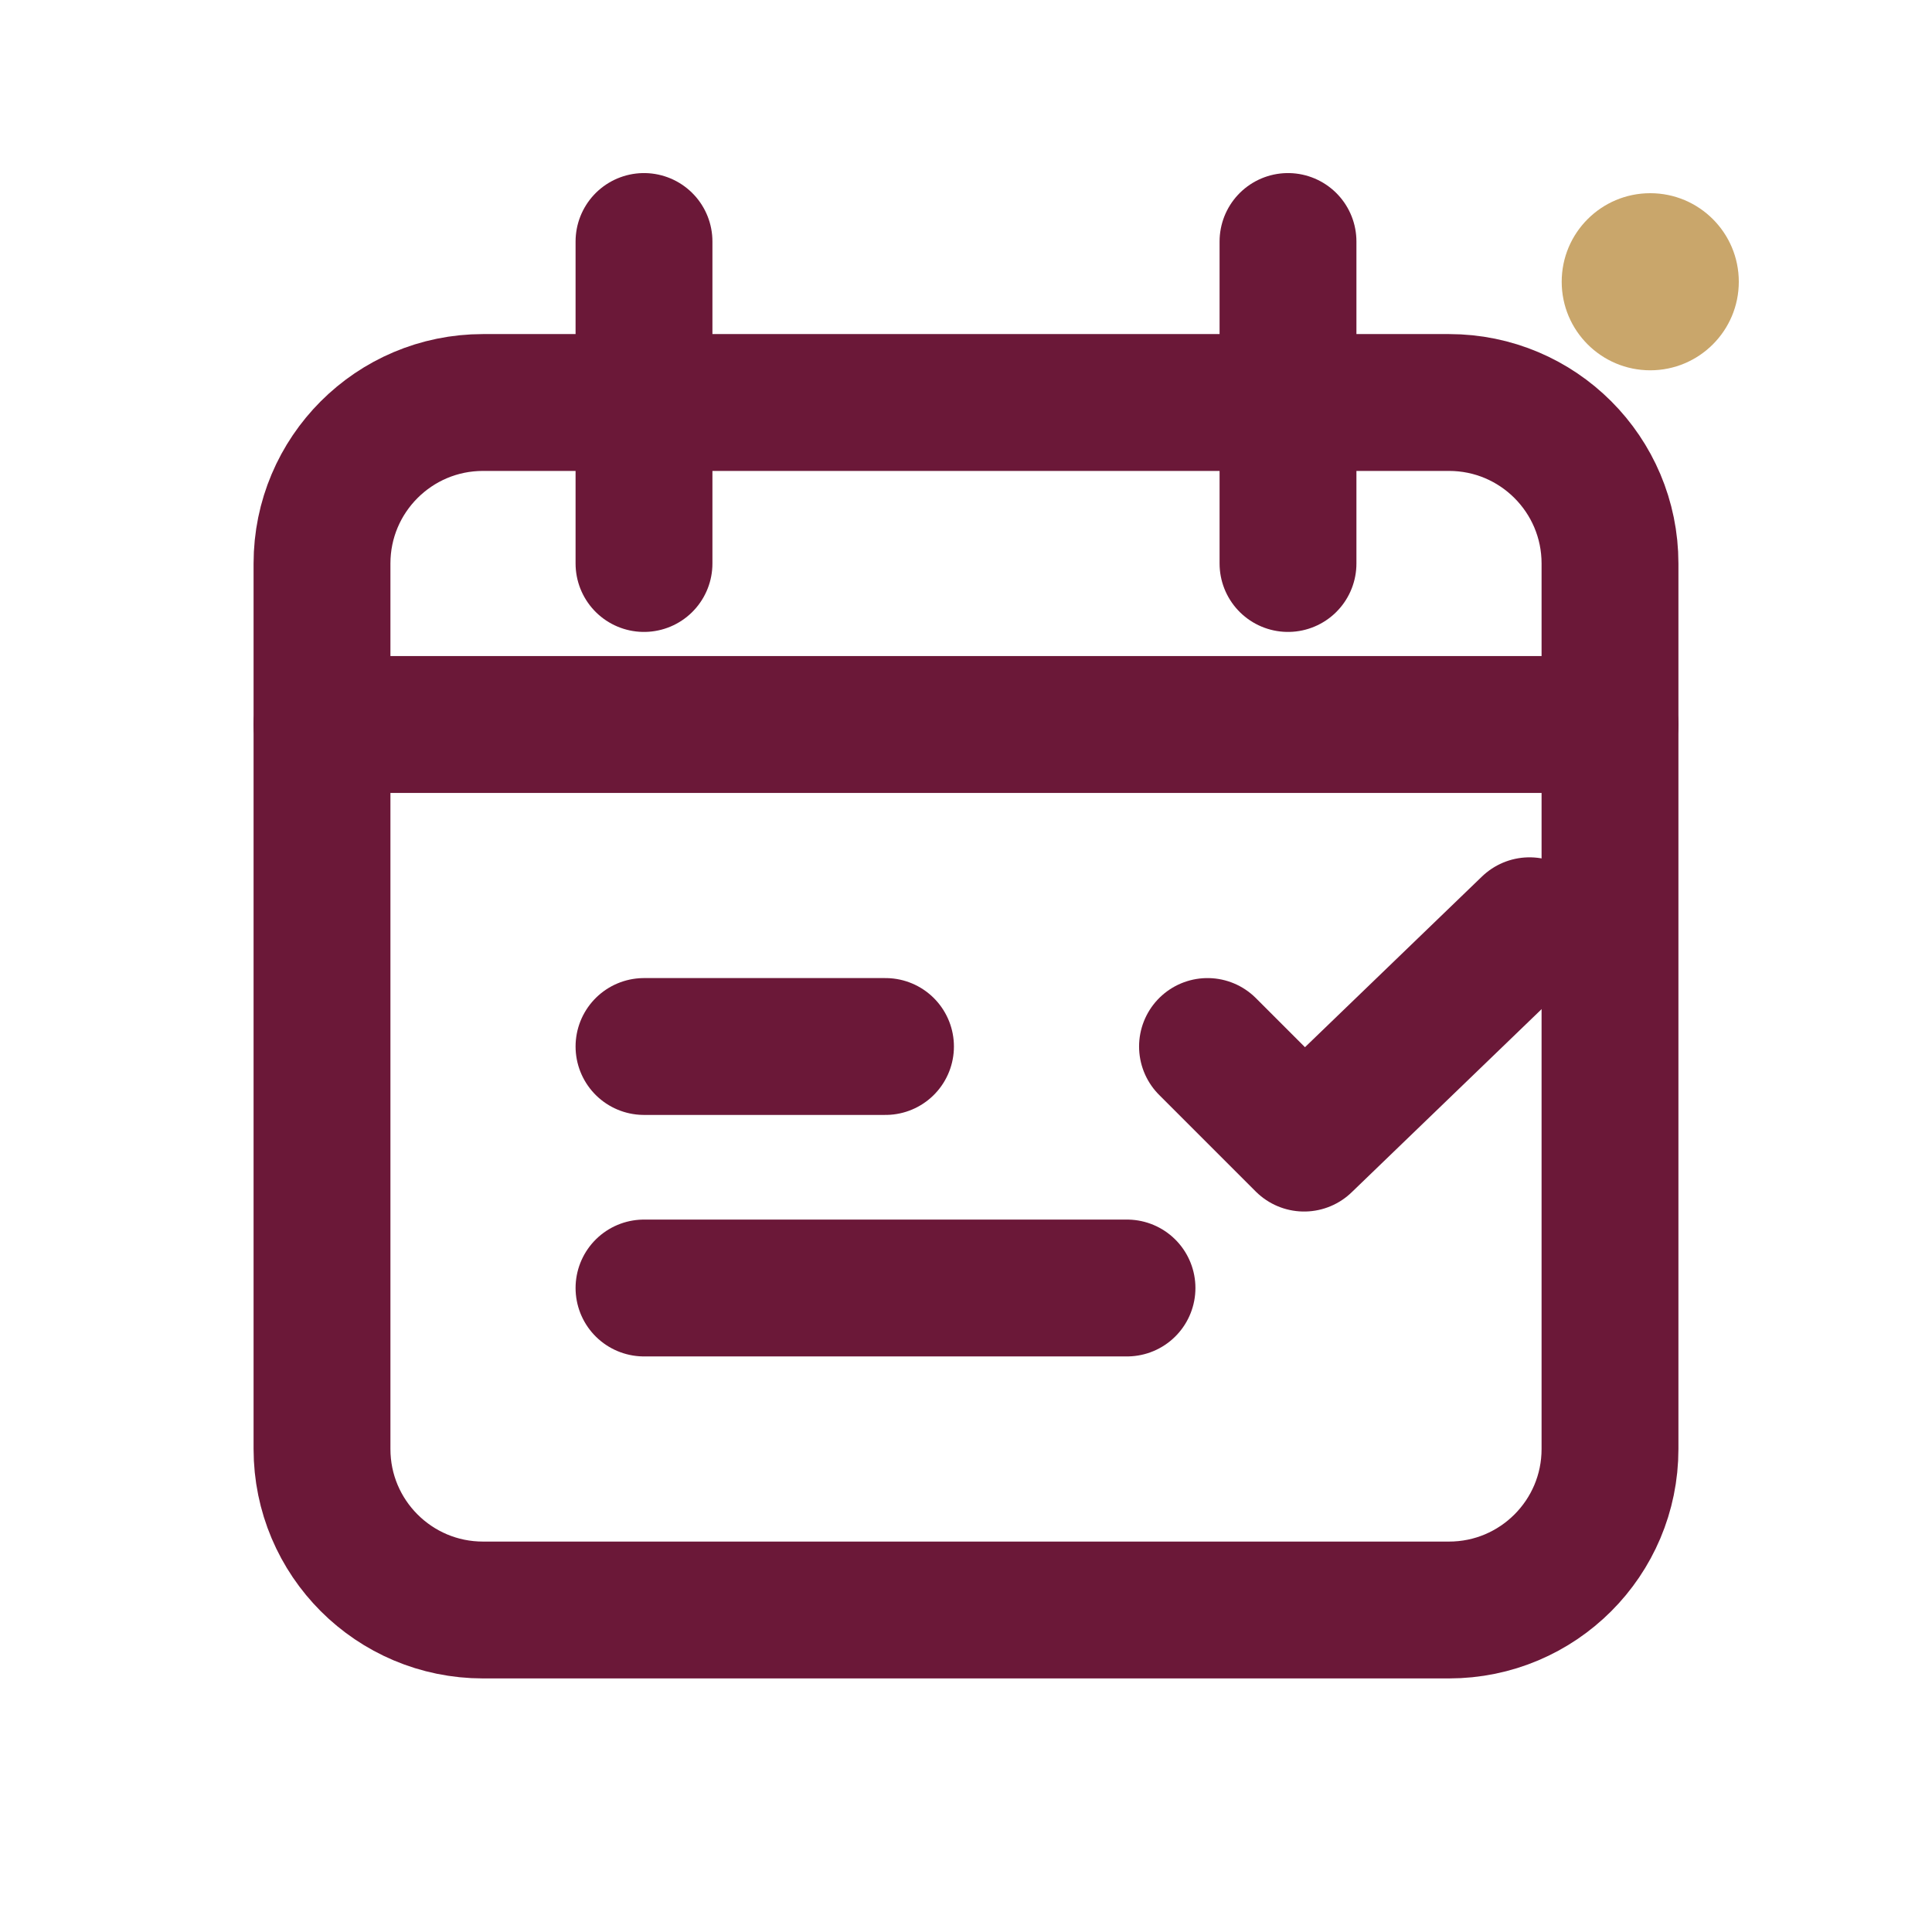
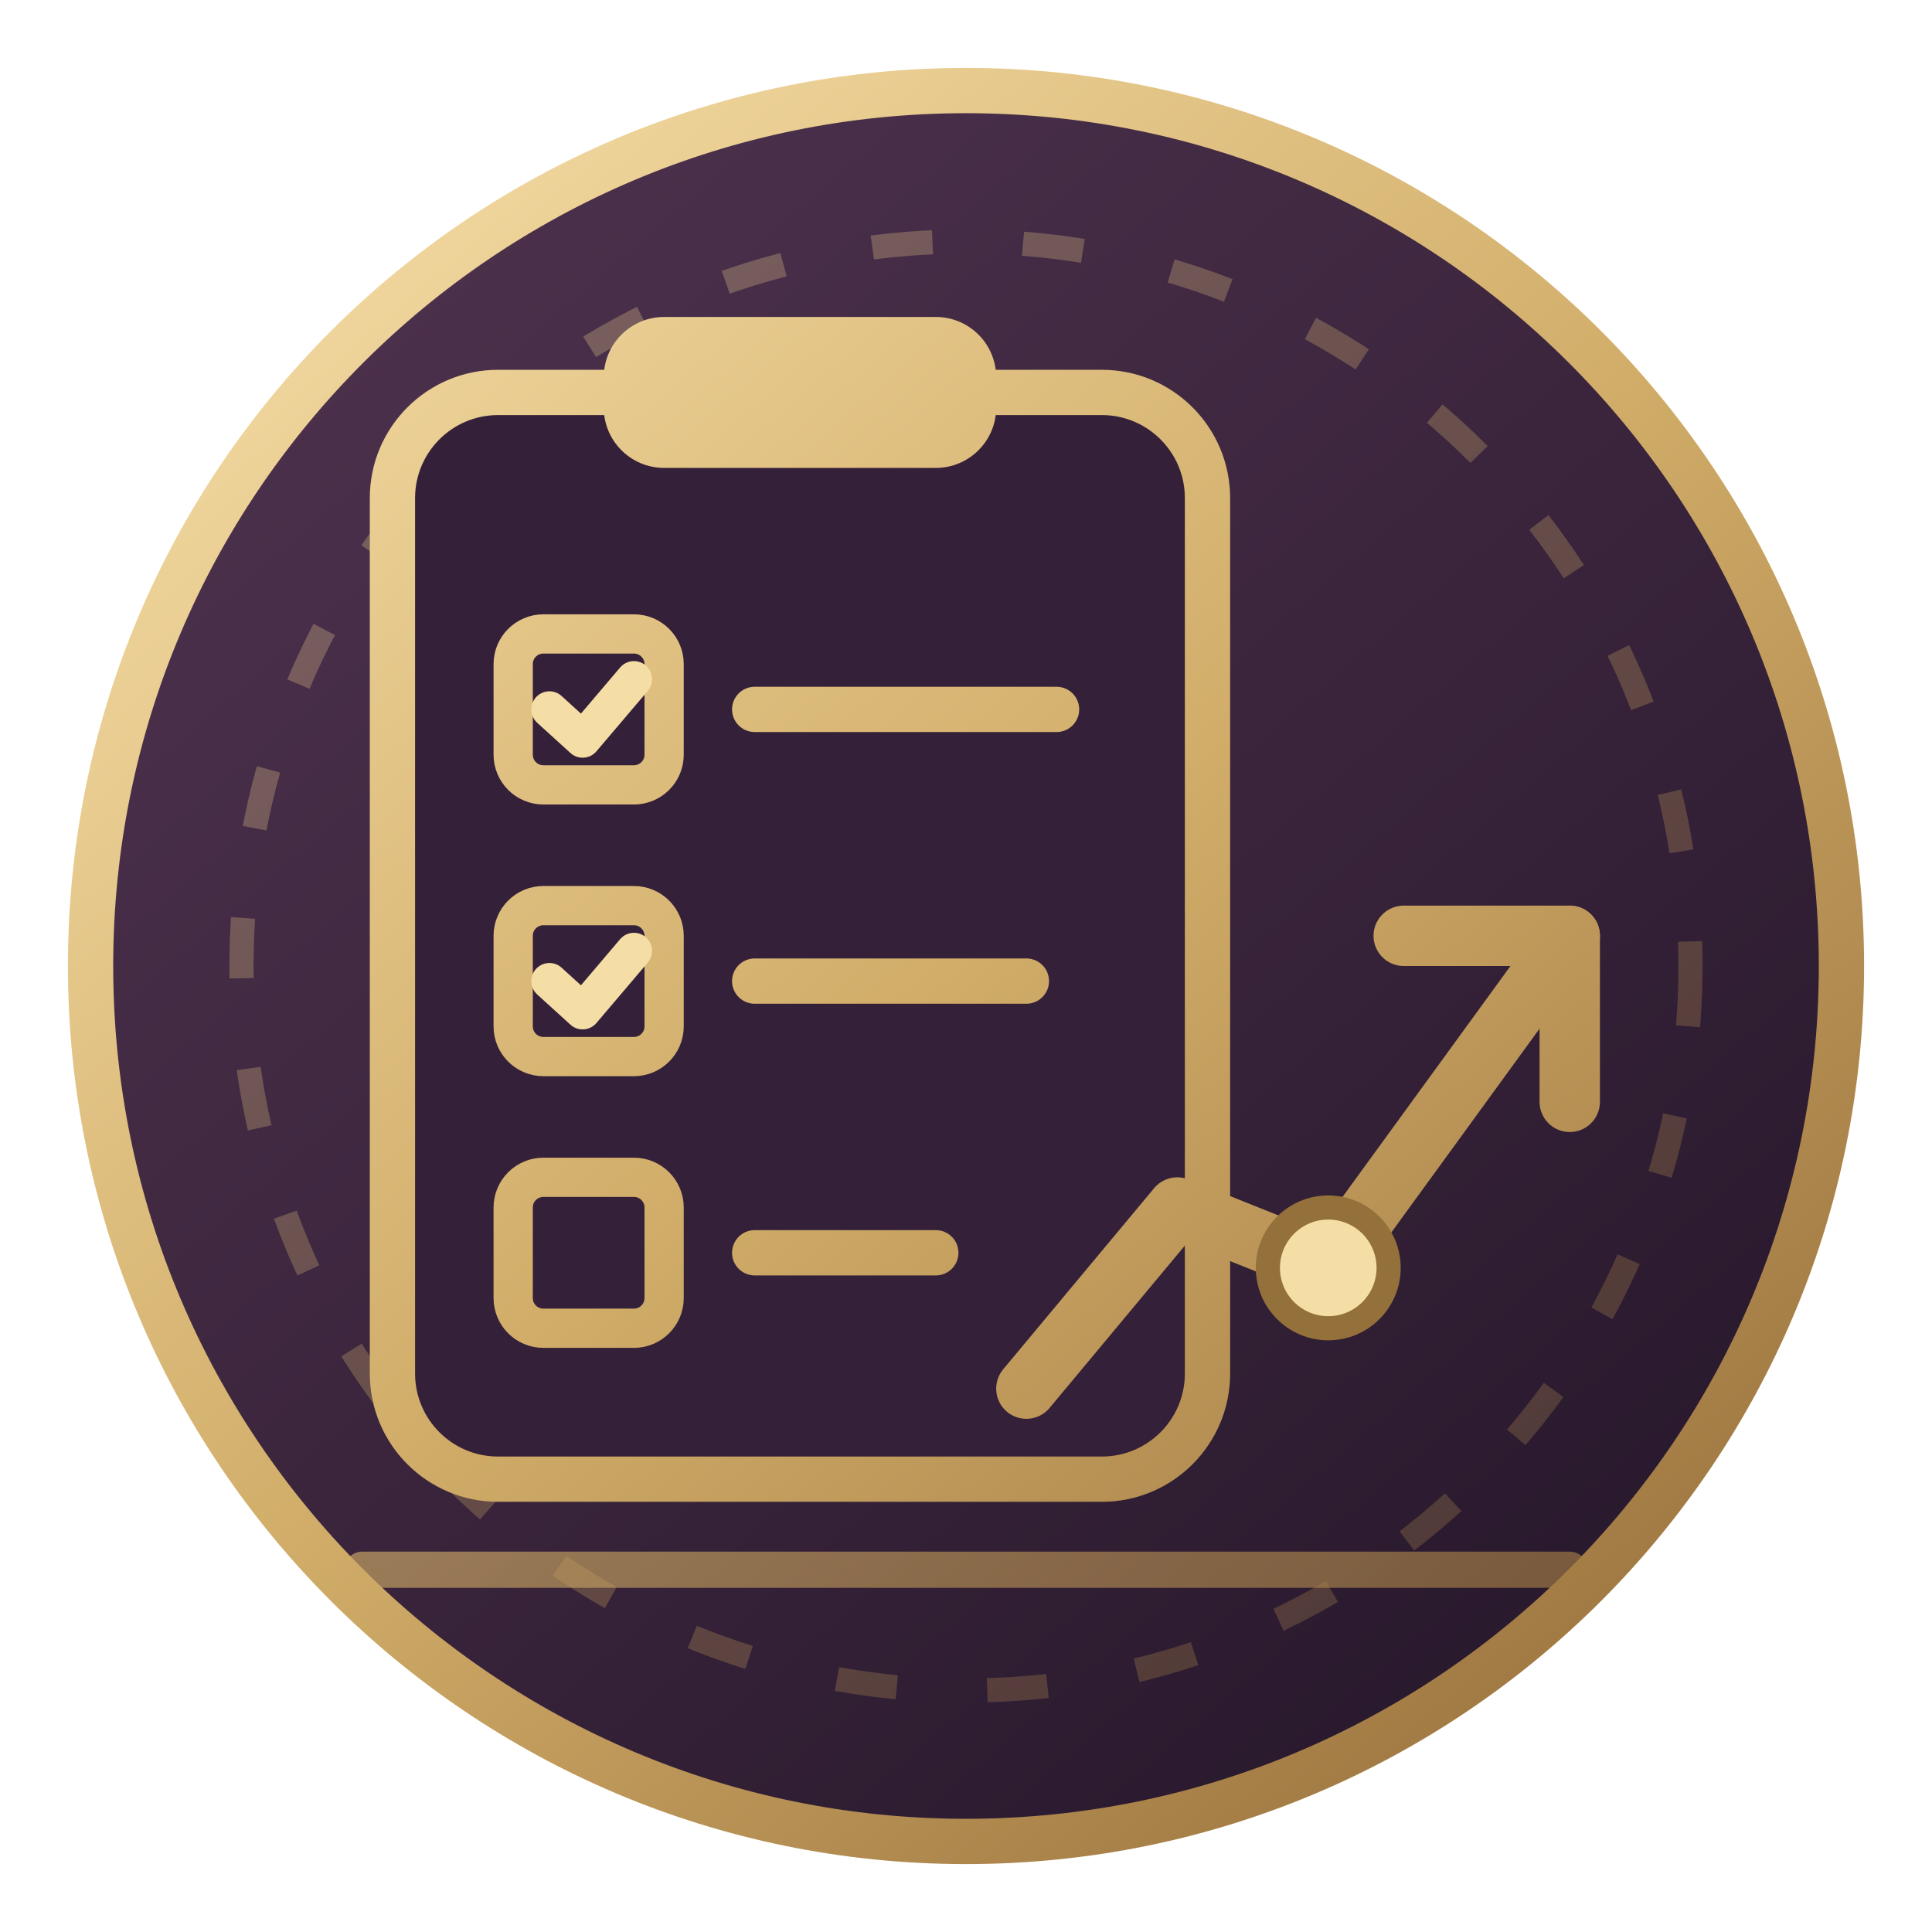
- <svg xmlns="http://www.w3.org/2000/svg" width="24" height="24" viewBox="0 0 24 24" fill="none" role="img" aria-labelledby="title desc">
-   <g stroke="#6B1838" stroke-width="1.7" stroke-linecap="round" stroke-linejoin="round">
-     <rect x="4" y="5" width="16" height="15" rx="2" />
-     <path d="M8 3v4M16 3v4M4 9h16M8 13h3M8 16h6" />
-     <path d="m15 13 1.2 1.2L19 11.5" />
-   </g>
-   <circle cx="20.5" cy="3.5" r="1.1" fill="#C9A66B" />
+ <svg xmlns="http://www.w3.org/2000/svg" width="64" height="64" viewBox="0 0 64 64" fill="none" role="img" aria-labelledby="career-planning-title career-planning-desc">
+   <defs>
+     <linearGradient id="planningGold" x1="8" y1="5" x2="55" y2="59" gradientUnits="userSpaceOnUse">
+       <stop offset="0" stop-color="#F5DDA6" />
+       <stop offset="0.5" stop-color="#D1AD69" />
+       <stop offset="1" stop-color="#99713D" />
+     </linearGradient>
+     <linearGradient id="planningBackground" x1="8" y1="4" x2="57" y2="61" gradientUnits="userSpaceOnUse">
+       <stop offset="0" stop-color="#50334F" />
+       <stop offset="1" stop-color="#241629" />
+     </linearGradient>
+   </defs>
+   <circle cx="32" cy="32" r="29" fill="url(#planningBackground)" stroke="url(#planningGold)" stroke-width="1.5" />
+   <circle cx="32" cy="32" r="24" stroke="url(#planningGold)" stroke-opacity="0.3" stroke-width="0.8" stroke-dasharray="2 3" />
+   <rect x="13" y="13" width="27" height="36" rx="3.5" fill="#352039" stroke="url(#planningGold)" stroke-width="1.5" />
+   <rect x="20" y="10.5" width="13" height="5" rx="2" fill="url(#planningGold)" />
+   <rect x="17" y="21" width="5" height="5" rx="1" stroke="url(#planningGold)" stroke-width="1.3" />
+   <path d="M18.2 23.5L19.3 24.5L21 22.5" stroke="#F5DDA6" stroke-width="1.2" stroke-linecap="round" stroke-linejoin="round" />
+   <path d="M25 23.5H35" stroke="url(#planningGold)" stroke-width="1.5" stroke-linecap="round" />
+   <rect x="17" y="30" width="5" height="5" rx="1" stroke="url(#planningGold)" stroke-width="1.3" />
+   <path d="M18.2 32.5L19.3 33.5L21 31.5" stroke="#F5DDA6" stroke-width="1.2" stroke-linecap="round" stroke-linejoin="round" />
+   <path d="M25 32.5H34" stroke="url(#planningGold)" stroke-width="1.5" stroke-linecap="round" />
+   <rect x="17" y="39" width="5" height="5" rx="1" stroke="url(#planningGold)" stroke-width="1.3" />
+   <path d="M25 41.5H31" stroke="url(#planningGold)" stroke-width="1.5" stroke-linecap="round" />
+   <path d="M34 46L39 40L44 42L52 31" stroke="url(#planningGold)" stroke-width="2" stroke-linecap="round" stroke-linejoin="round" />
+   <path d="M46.5 31H52V36.5" stroke="url(#planningGold)" stroke-width="2" stroke-linecap="round" stroke-linejoin="round" />
+   <circle cx="44" cy="42" r="2" fill="#F5DDA6" stroke="#94703B" stroke-width="0.8" />
+   <path d="M12 52H52" stroke="url(#planningGold)" stroke-opacity="0.65" stroke-width="1.2" stroke-linecap="round" />
</svg>
